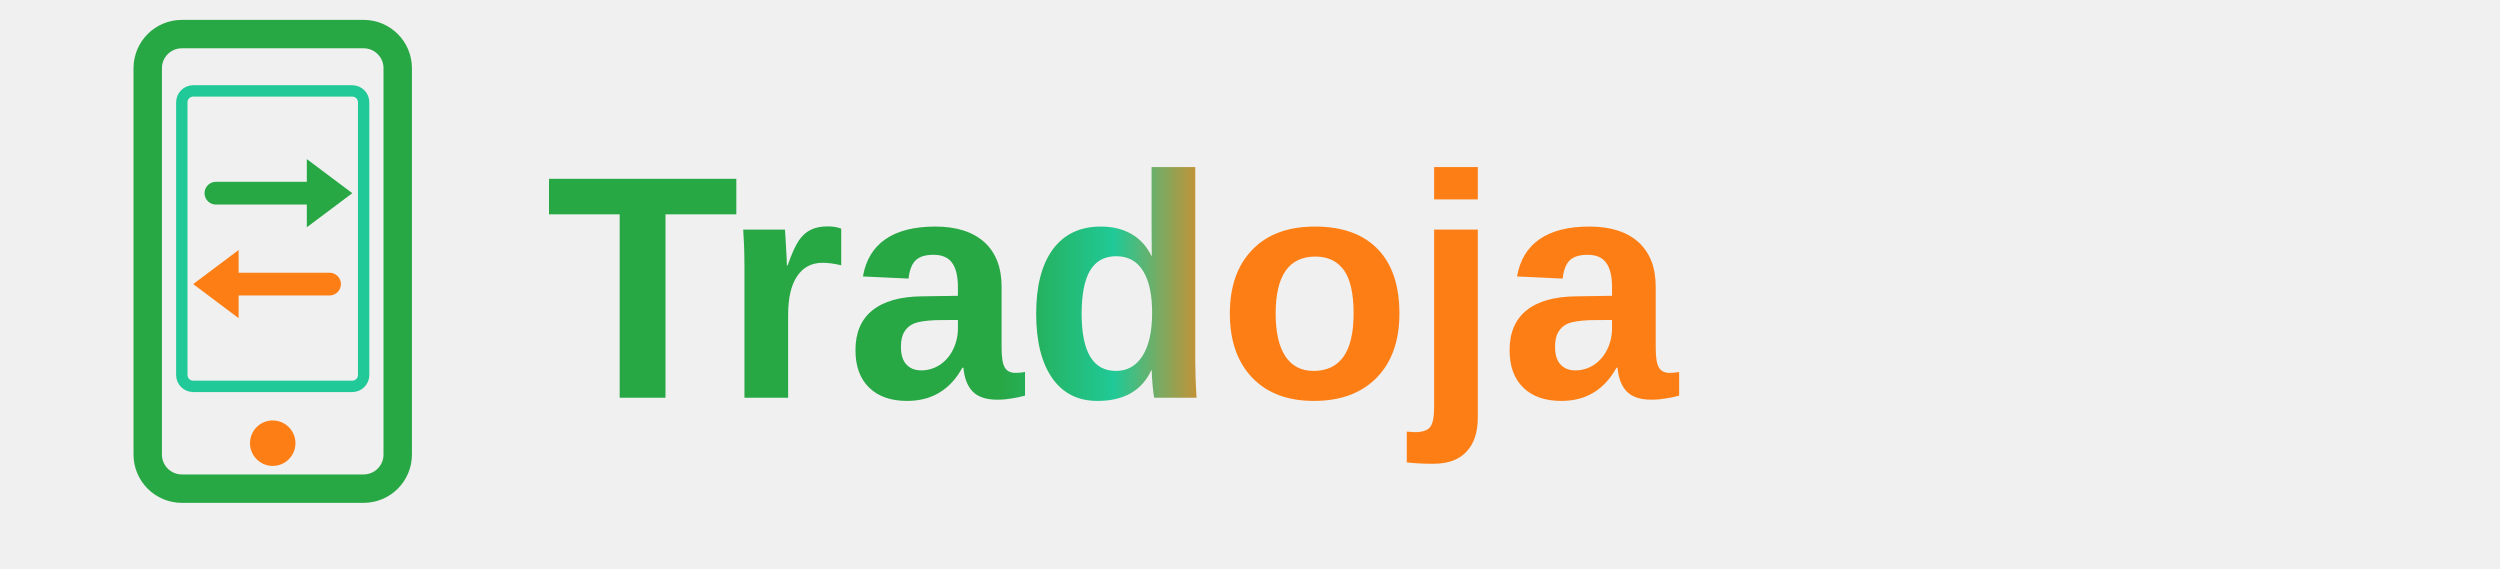
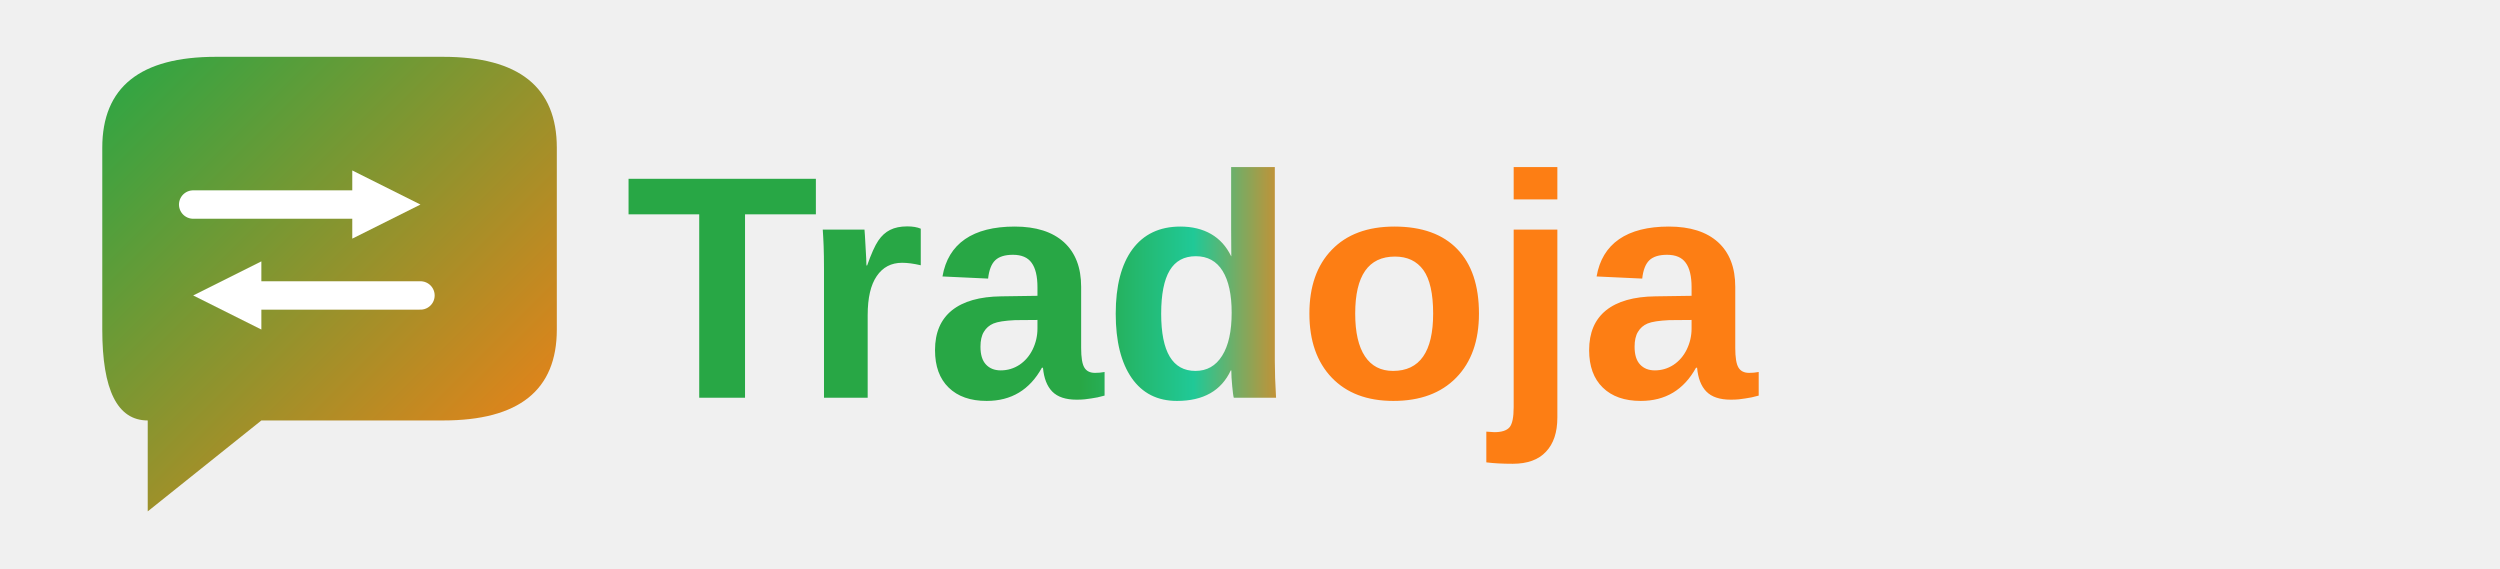
<svg xmlns="http://www.w3.org/2000/svg" viewBox="0 0 220 50" width="220" height="50">
  <defs>
-     <linearGradient id="greenOrange2" x1="0%" y1="0%" x2="100%" y2="0%">
-       <stop offset="0%" style="stop-color:#28a745;stop-opacity:1" />
-       <stop offset="40%" style="stop-color:#28a745;stop-opacity:1" />
-       <stop offset="50%" style="stop-color:#20c997;stop-opacity:1" />
-       <stop offset="60%" style="stop-color:#fd7e14;stop-opacity:1" />
-       <stop offset="100%" style="stop-color:#fd7e14;stop-opacity:1" />
+     <linearGradient id="textGrad2" x1="0%" y1="0%" x2="100%" y2="0%">
+       <stop offset="0%" style="stop-color:#28a745" />
+       <stop offset="40%" style="stop-color:#28a745" />
+       <stop offset="50%" style="stop-color:#20c997" />
+       <stop offset="60%" style="stop-color:#fd7e14" />
+       <stop offset="100%" style="stop-color:#fd7e14" />
+     </linearGradient>
+     <linearGradient id="bubbleGrad2" x1="0%" y1="0%" x2="100%" y2="100%">
+       <stop offset="0%" style="stop-color:#28a745" />
+       <stop offset="100%" style="stop-color:#fd7e14" />
    </linearGradient>
  </defs>
-   <g transform="translate(8, 3)">
-     <rect x="5" y="0" width="22" height="40" rx="3" ry="3" fill="none" stroke="#28a745" stroke-width="2.5" />
-     <rect x="8" y="5" width="16" height="26" rx="1" fill="none" stroke="#20c997" stroke-width="1" />
-     <circle cx="16" cy="36" r="2" fill="#fd7e14" />
-     <path d="M11,14 L21,14" stroke="#28a745" stroke-width="2" stroke-linecap="round" />
-     <polygon points="19,11 23,14 19,17" fill="#28a745" />
-     <path d="M21,22 L11,22" stroke="#fd7e14" stroke-width="2" stroke-linecap="round" />
-     <polygon points="13,19 9,22 13,25" fill="#fd7e14" />
+   <g transform="translate(5, 3)">
+     <path d="M4,10 Q4,2 14,2 L34,2 Q44,2 44,10 L44,26 Q44,34 34,34 L18,34 L8,42 L8,34 Q4,34 4,26 Z" fill="url(#bubbleGrad2)" />
+     <path d="M12,15 L28,15" stroke="white" stroke-width="2.5" stroke-linecap="round" />
+     <polygon points="26,12 32,15 26,18" fill="white" />
+     <path d="M32,23 L16,23" stroke="white" stroke-width="2.5" stroke-linecap="round" />
+     <polygon points="18,20 12,23 18,26" fill="white" />
  </g>
-   <text x="48" y="35" font-family="Arial, sans-serif" font-size="28" font-weight="bold" fill="url(#greenOrange2)">
+   <text x="55" y="35" font-family="Arial, sans-serif" font-size="28" font-weight="bold" fill="url(#textGrad2)">
    Tradoja
  </text>
</svg>
